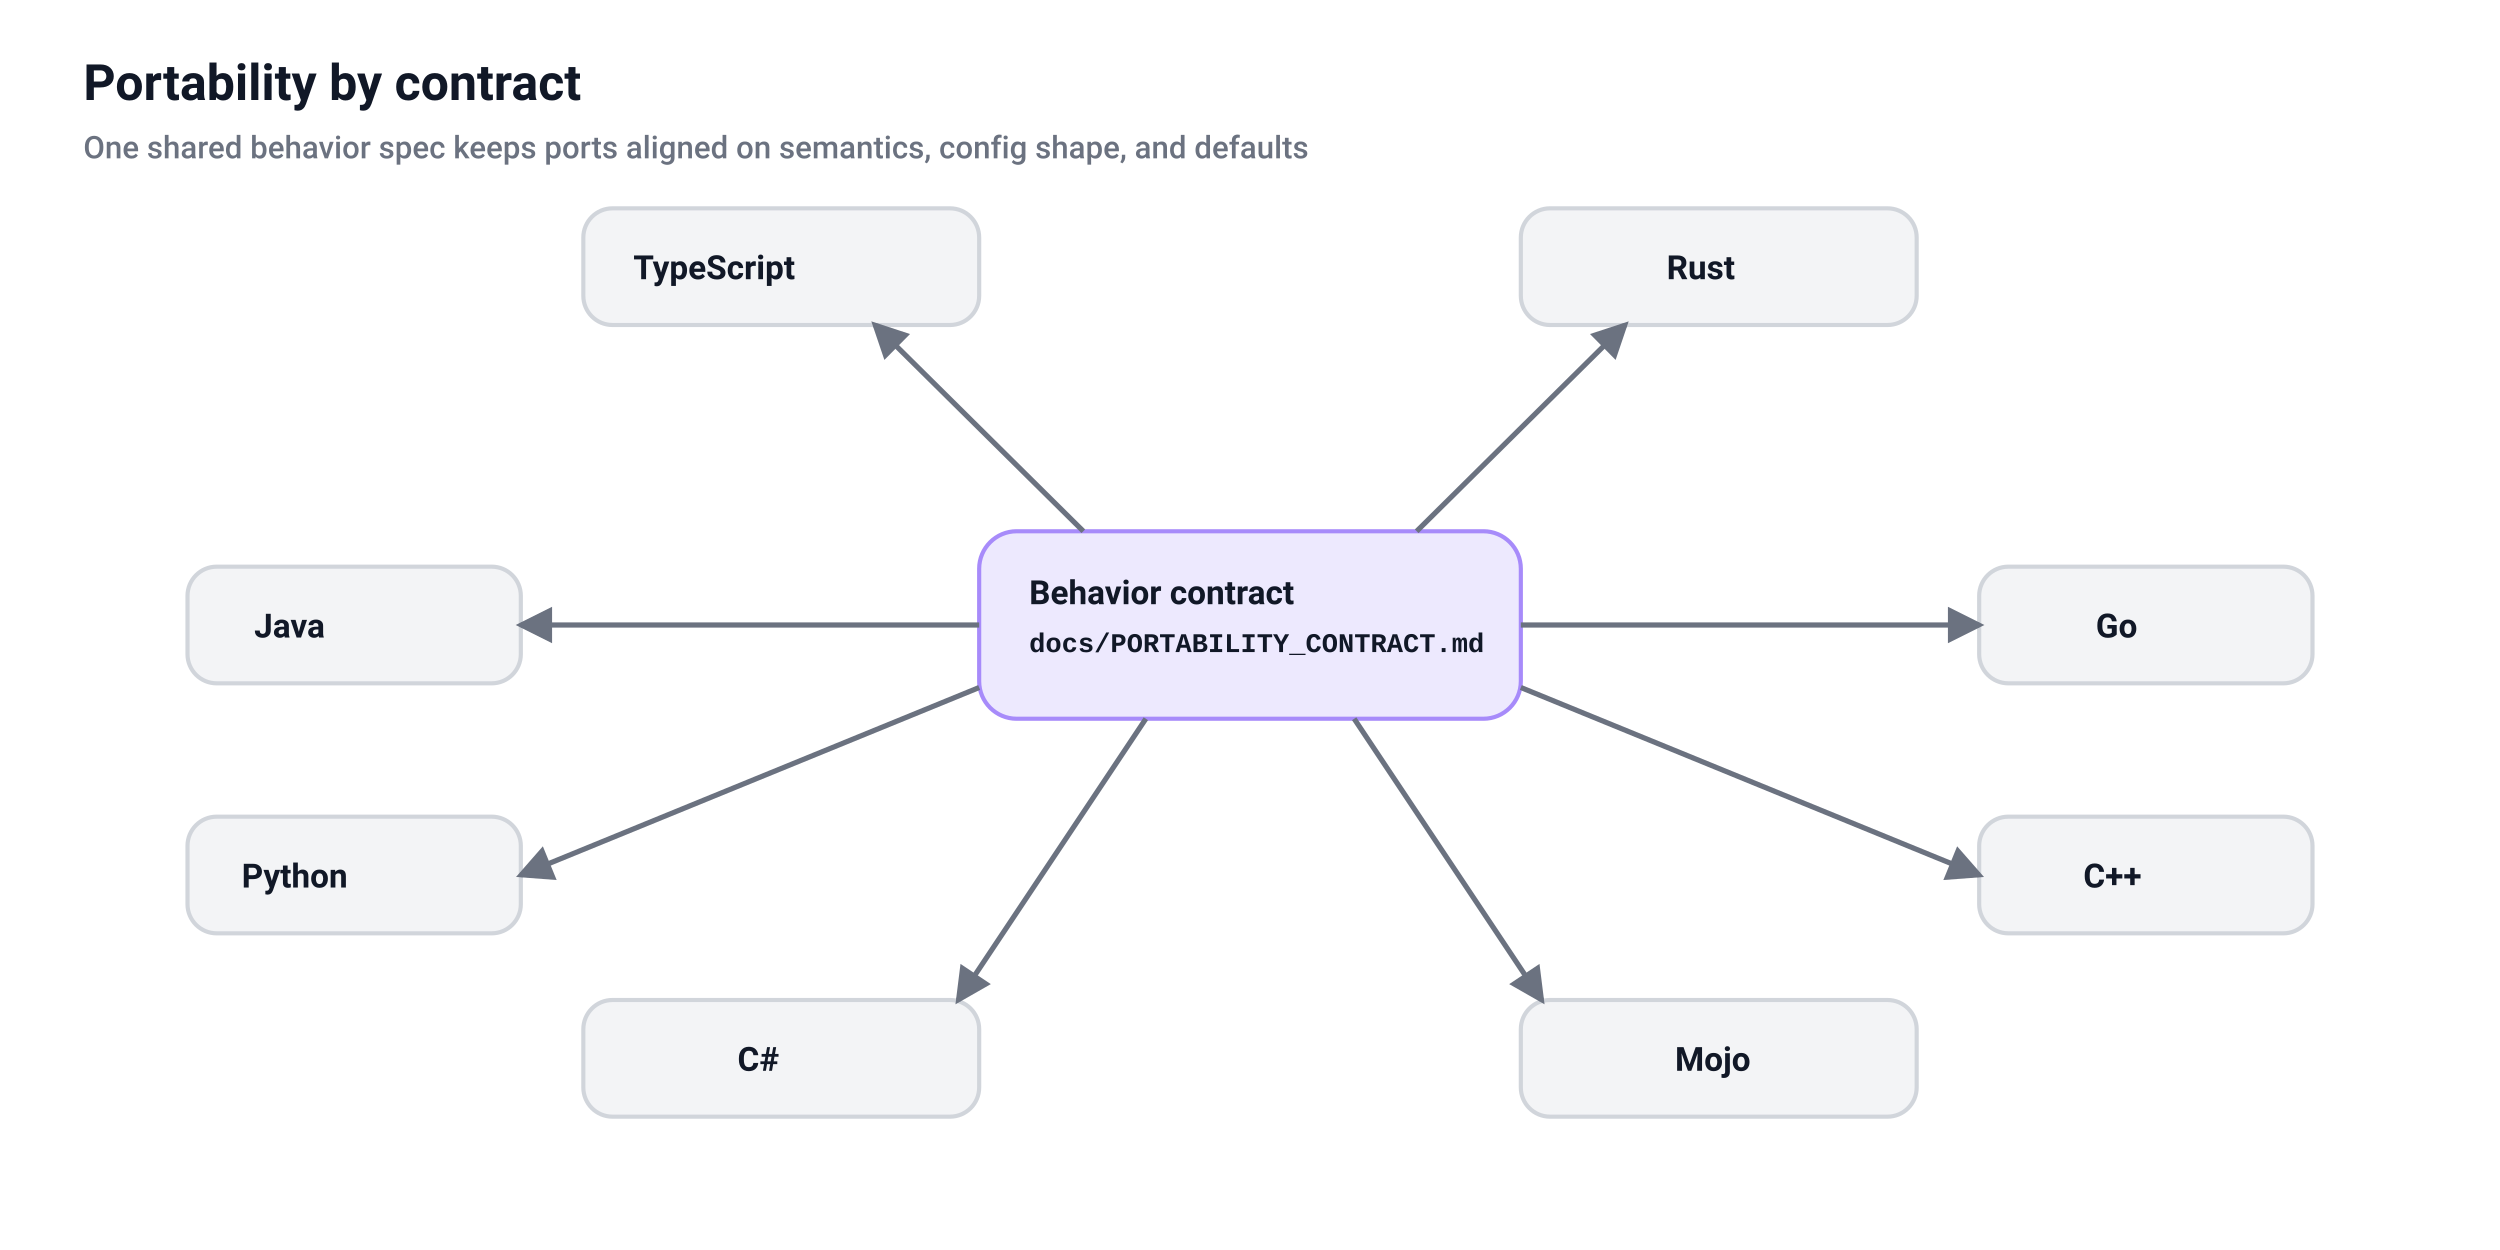
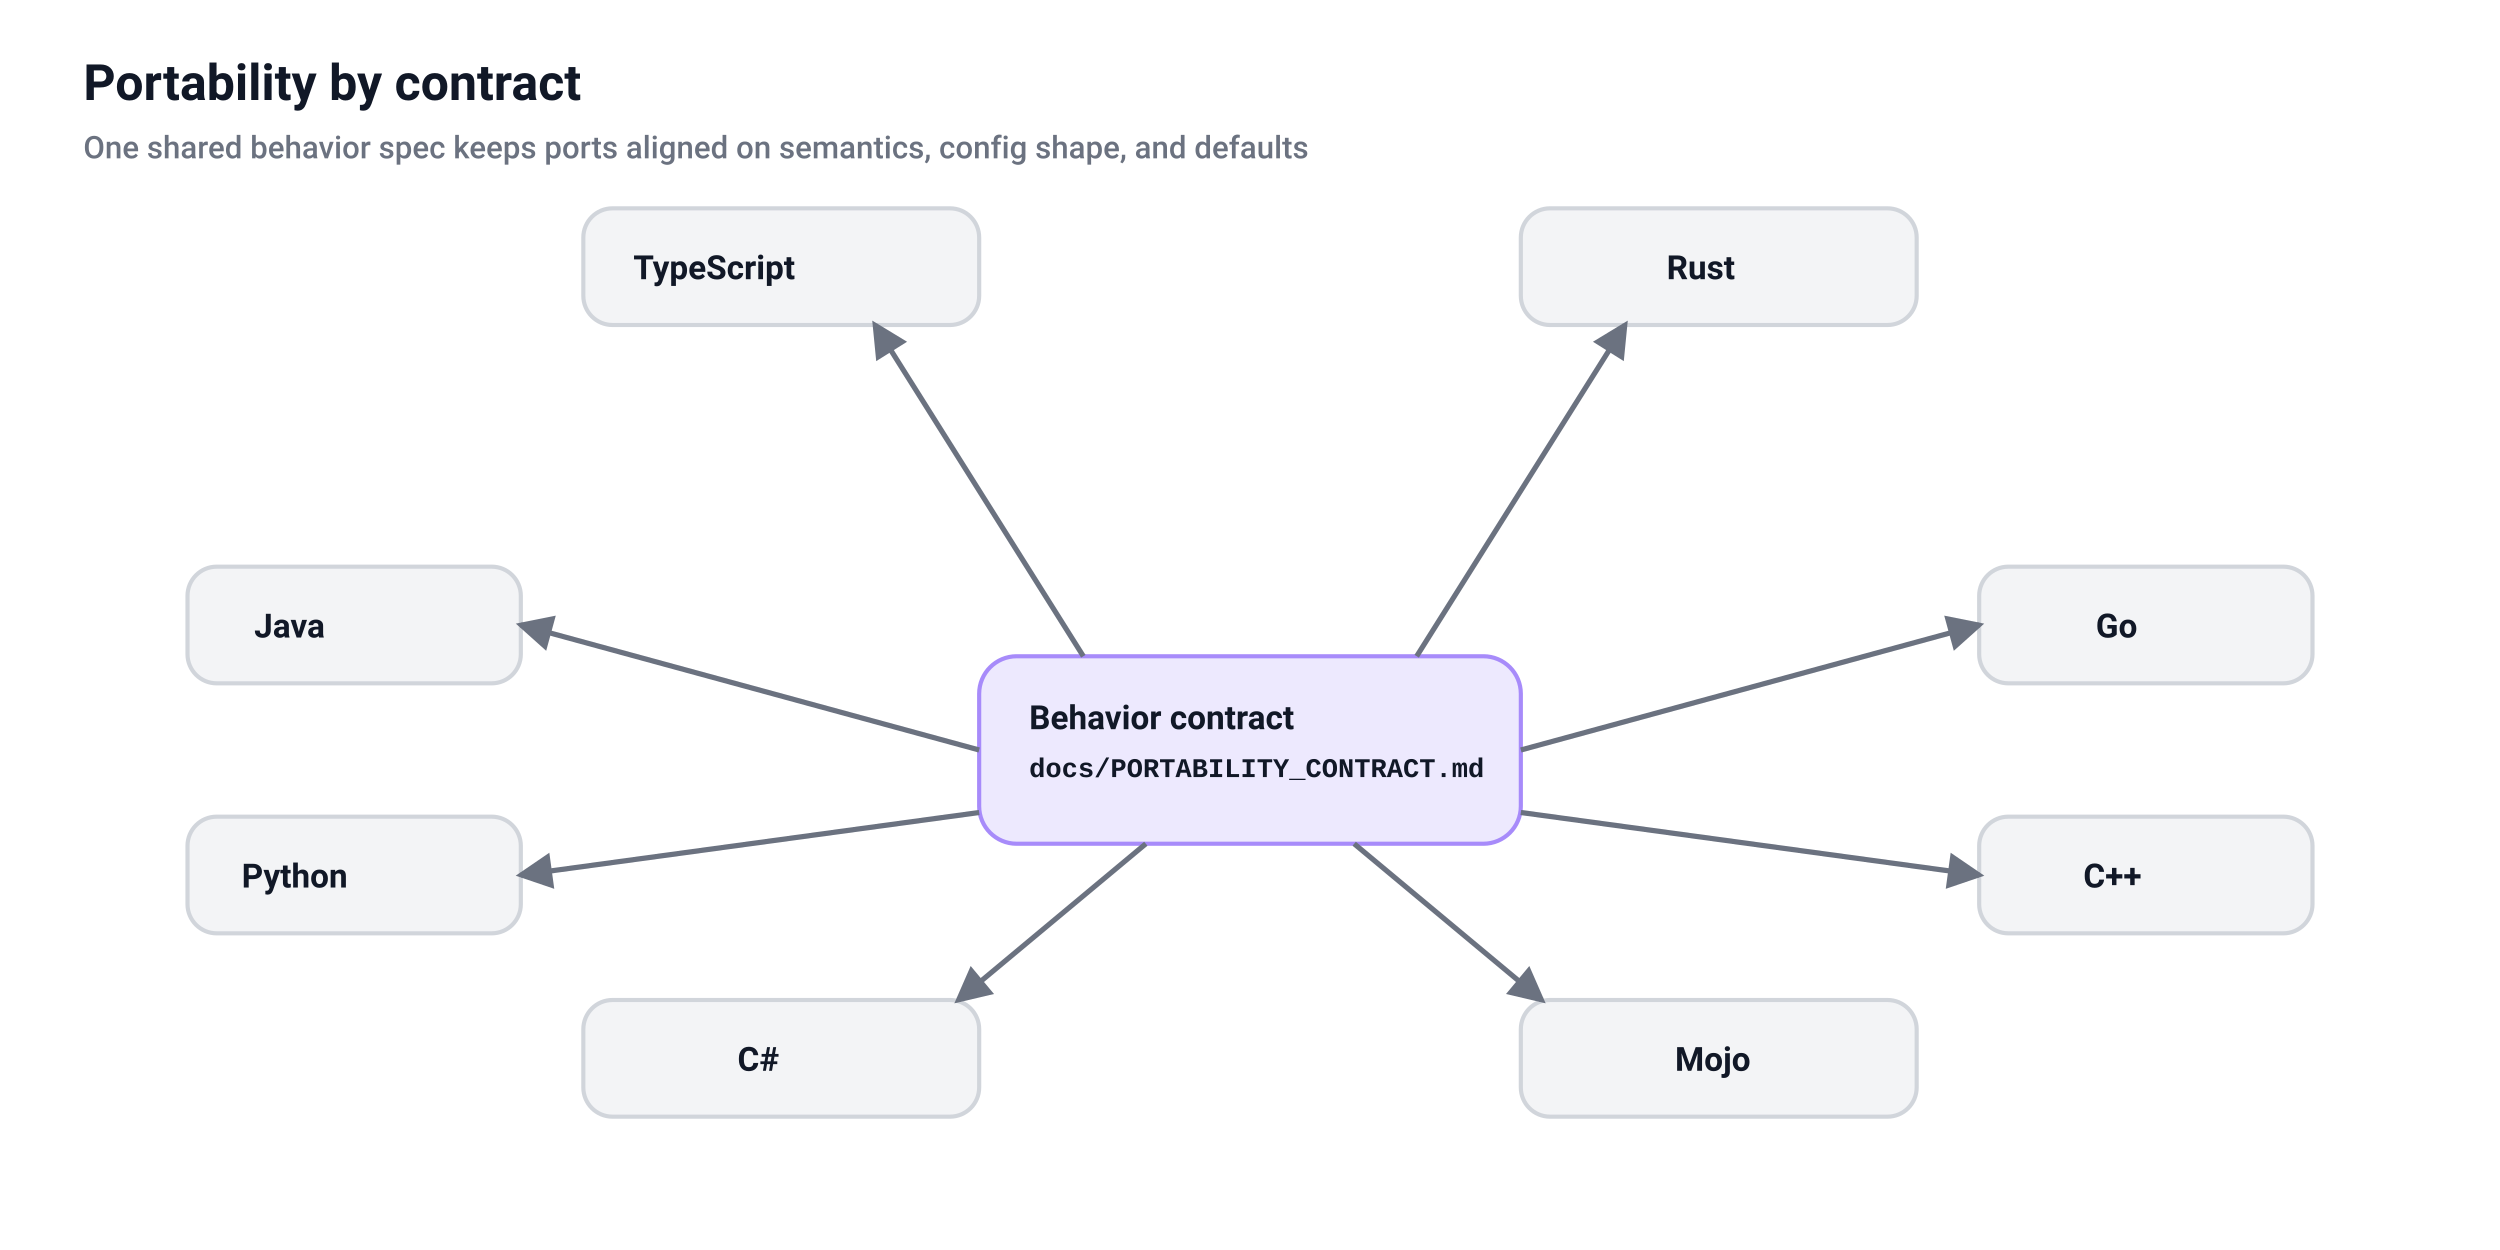
<svg xmlns="http://www.w3.org/2000/svg" width="1200" height="600" viewBox="0 0 1200 600" role="img" aria-label="Portability contract drives consistent pipeline semantics across language ports.">
  <defs>
    <style>
      .title { font: 700 24px system-ui, -apple-system, Segoe UI, Roboto, Helvetica, Arial, sans-serif; fill: #111827; }
      .subtitle { font: 500 15px system-ui, -apple-system, Segoe UI, Roboto, Helvetica, Arial, sans-serif; fill: #6b7280; }
      .heading { font: 700 16px system-ui, -apple-system, Segoe UI, Roboto, Helvetica, Arial, sans-serif; fill: #111827; }
      .mono { font: 600 13px ui-monospace, SFMono-Regular, Menlo, Monaco, Consolas, "Liberation Mono", "Courier New", monospace; fill: #111827; }
      .box { stroke-width: 2; }
    </style>
    <marker id="arrow" markerWidth="7" markerHeight="7" refX="6" refY="3.5" orient="auto">
      <path d="M0,0 L7,3.5 L0,7 Z" fill="#6b7280" />
    </marker>
  </defs>
  <rect x="0" y="0" width="1200" height="600" fill="#ffffff" />
  <text x="40" y="48" class="title">Portability by contract</text>
  <text x="40" y="76" class="subtitle">One shared behavior spec keeps ports aligned on semantics, config shape, and defaults</text>
-   <rect x="470" y="255" width="260" height="90" rx="18" fill="#ede9fe" stroke="#a78bfa" class="box" />
-   <text x="494" y="290" class="heading">Behavior contract</text>
-   <text x="494" y="313" class="mono">docs/PORTABILITY_CONTRACT.md</text>
+   <rect x="470" y="315" width="260" height="90" rx="18" fill="#ede9fe" stroke="#a78bfa" class="box" />
+   <text x="494" y="350" class="heading">Behavior contract</text>
+   <text x="494" y="373" class="mono">docs/PORTABILITY_CONTRACT.md</text>
  <rect x="90" y="272" width="160" height="56" rx="14" fill="#f3f4f6" stroke="#d1d5db" class="box" />
  <text x="122" y="306" class="heading">Java</text>
  <rect x="90" y="392" width="160" height="56" rx="14" fill="#f3f4f6" stroke="#d1d5db" class="box" />
  <text x="116" y="426" class="heading">Python</text>
  <rect x="280" y="100" width="190" height="56" rx="14" fill="#f3f4f6" stroke="#d1d5db" class="box" />
  <text x="304" y="134" class="heading">TypeScript</text>
  <rect x="730" y="100" width="190" height="56" rx="14" fill="#f3f4f6" stroke="#d1d5db" class="box" />
  <text x="800" y="134" class="heading">Rust</text>
  <rect x="950" y="272" width="160" height="56" rx="14" fill="#f3f4f6" stroke="#d1d5db" class="box" />
  <text x="1006" y="306" class="heading">Go</text>
  <rect x="950" y="392" width="160" height="56" rx="14" fill="#f3f4f6" stroke="#d1d5db" class="box" />
  <text x="1000" y="426" class="heading">C++</text>
  <rect x="730" y="480" width="190" height="56" rx="14" fill="#f3f4f6" stroke="#d1d5db" class="box" />
  <text x="804" y="514" class="heading">Mojo</text>
  <rect x="280" y="480" width="190" height="56" rx="14" fill="#f3f4f6" stroke="#d1d5db" class="box" />
  <text x="354" y="514" class="heading">C#</text>
-   <line x1="470" y1="300" x2="250" y2="300" stroke="#6b7280" stroke-width="2.5" marker-end="url(#arrow)" />
-   <line x1="470" y1="330" x2="250" y2="420" stroke="#6b7280" stroke-width="2.5" marker-end="url(#arrow)" />
-   <line x1="520" y1="255" x2="420" y2="156" stroke="#6b7280" stroke-width="2.5" marker-end="url(#arrow)" />
-   <line x1="680" y1="255" x2="780" y2="156" stroke="#6b7280" stroke-width="2.5" marker-end="url(#arrow)" />
-   <line x1="730" y1="300" x2="950" y2="300" stroke="#6b7280" stroke-width="2.5" marker-end="url(#arrow)" />
-   <line x1="730" y1="330" x2="950" y2="420" stroke="#6b7280" stroke-width="2.5" marker-end="url(#arrow)" />
-   <line x1="650" y1="345" x2="740" y2="480" stroke="#6b7280" stroke-width="2.5" marker-end="url(#arrow)" />
-   <line x1="550" y1="345" x2="460" y2="480" stroke="#6b7280" stroke-width="2.5" marker-end="url(#arrow)" />
+   <line x1="470" y1="360" x2="250" y2="300" stroke="#6b7280" stroke-width="2.5" marker-end="url(#arrow)" />
+   <line x1="470" y1="390" x2="250" y2="420" stroke="#6b7280" stroke-width="2.5" marker-end="url(#arrow)" />
+   <line x1="520" y1="315" x2="420" y2="156" stroke="#6b7280" stroke-width="2.5" marker-end="url(#arrow)" />
+   <line x1="680" y1="315" x2="780" y2="156" stroke="#6b7280" stroke-width="2.5" marker-end="url(#arrow)" />
+   <line x1="730" y1="360" x2="950" y2="300" stroke="#6b7280" stroke-width="2.5" marker-end="url(#arrow)" />
+   <line x1="730" y1="390" x2="950" y2="420" stroke="#6b7280" stroke-width="2.5" marker-end="url(#arrow)" />
+   <line x1="650" y1="405" x2="740" y2="480" stroke="#6b7280" stroke-width="2.5" marker-end="url(#arrow)" />
+   <line x1="550" y1="405" x2="460" y2="480" stroke="#6b7280" stroke-width="2.5" marker-end="url(#arrow)" />
</svg>
